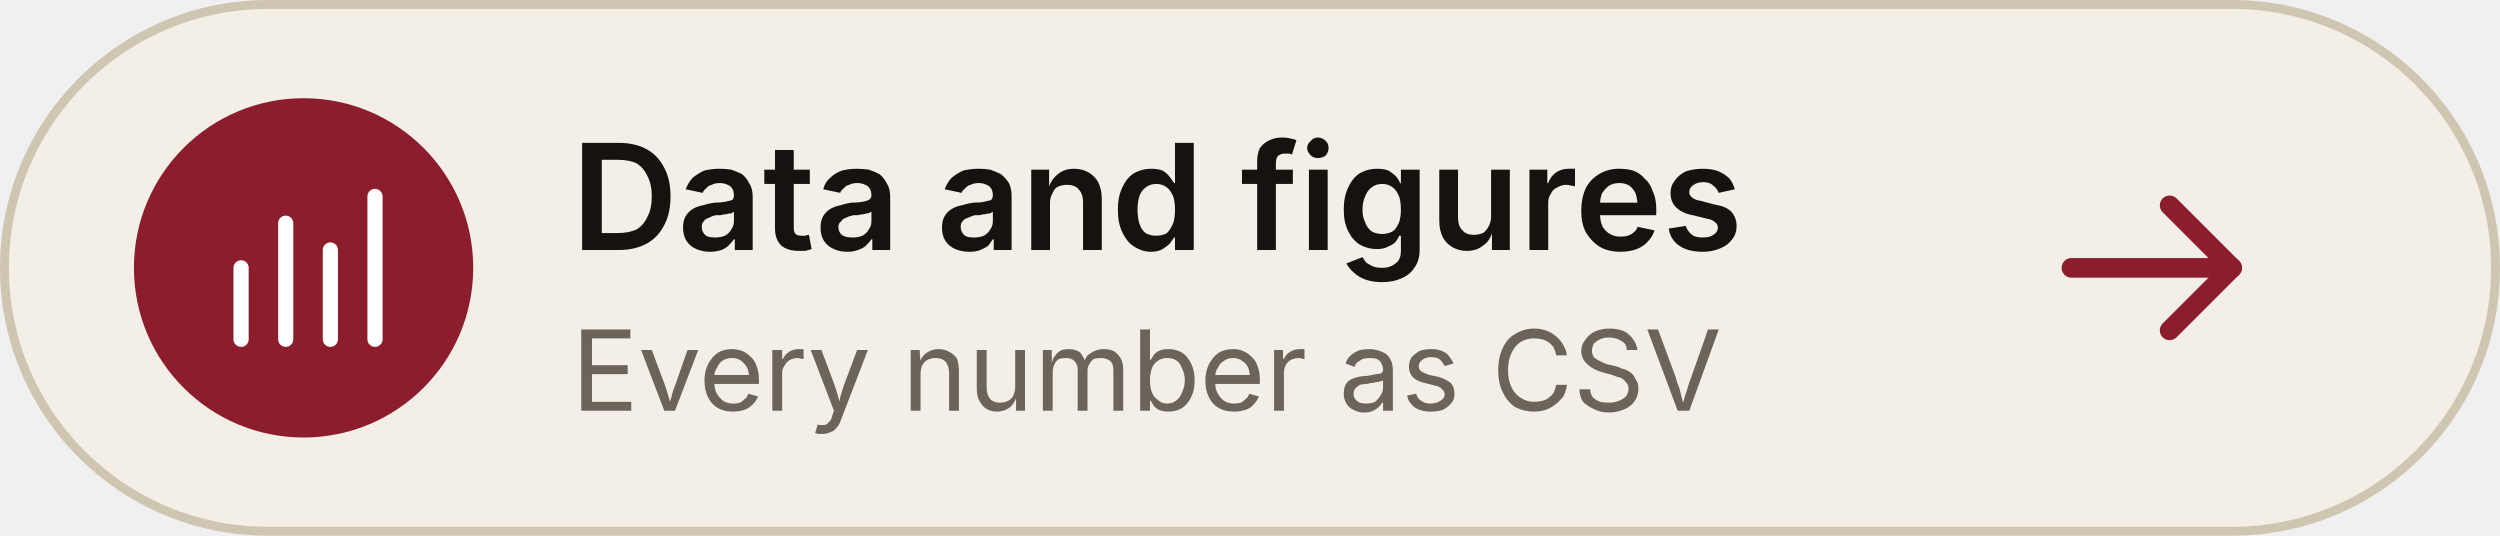
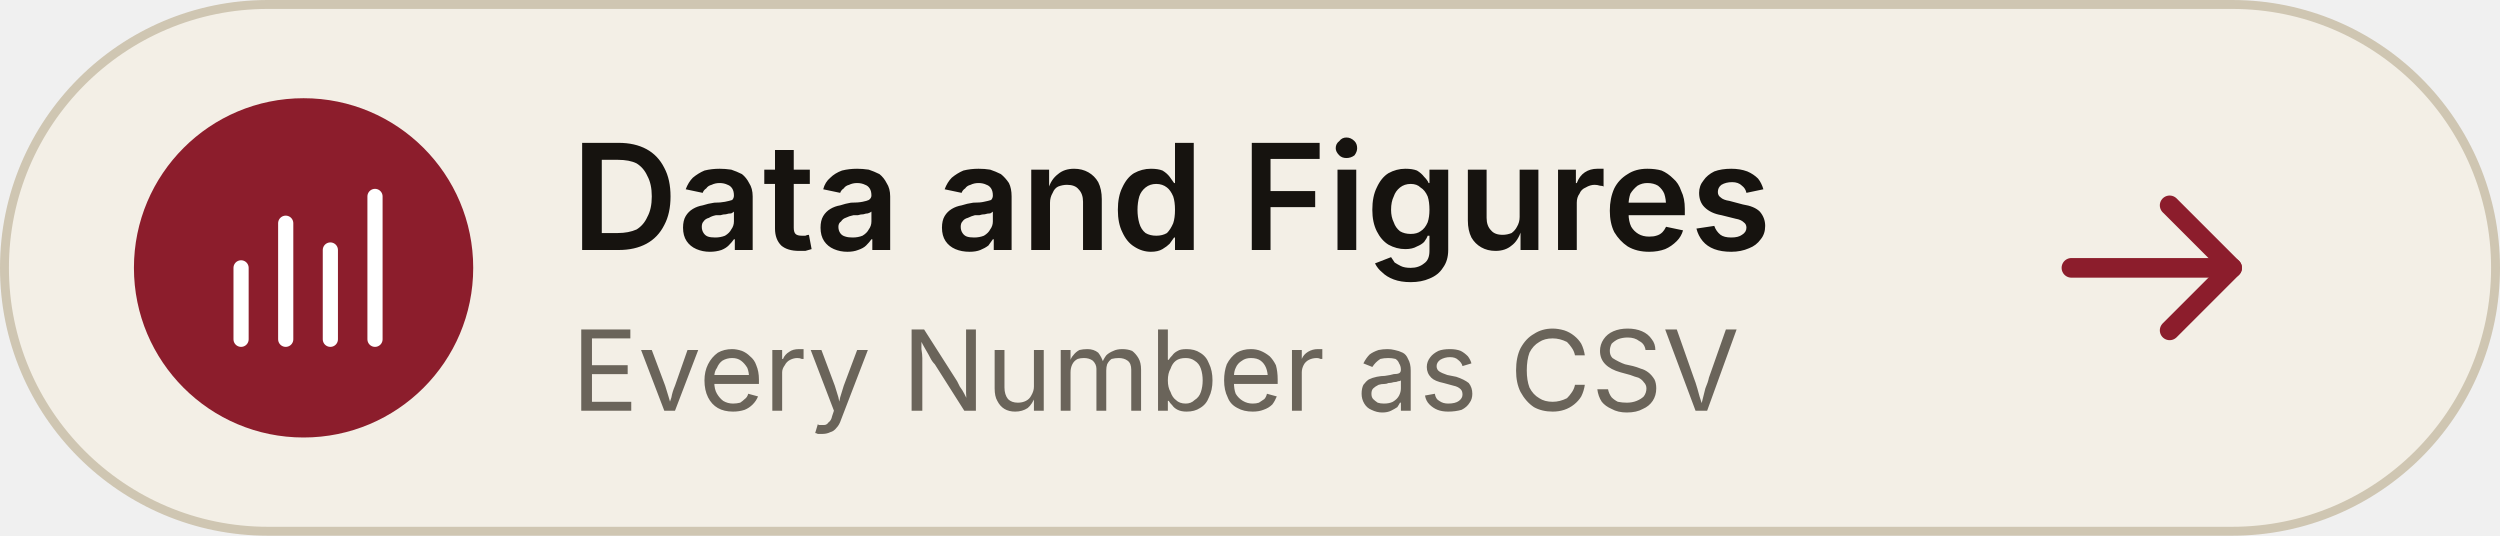
- <svg xmlns="http://www.w3.org/2000/svg" width="280" height="60" viewBox="0 0 280 60" role="img" aria-label="Data and figures: Every number as CSV">
+ <svg xmlns="http://www.w3.org/2000/svg" width="280" height="60" viewBox="0 0 280 60" role="img" aria-label="Data and Figures: Every Number as CSV">
  <style>.nudge{animation:nudge 2.6s ease-in-out infinite}@keyframes nudge{0%,100%{transform:translateX(0)}50%{transform:translateX(4px)}}@media (prefers-reduced-motion:reduce){.nudge{animation:none}}</style>
  <rect x=".5" y=".5" width="279" height="59" rx="29.5" fill="#F3EFE6" stroke="#CFC6B2" />
  <circle cx="34" cy="30" r="19" fill="#8C1D2C" />
  <g transform="translate(22 18)" fill="none" stroke="#FFFFFF" stroke-width="1.7" stroke-linecap="round" stroke-linejoin="round">
    <path d="M5 20V12M10 20V7M15 20V10M20 20V4" />
  </g>
-   <path d="M69.3 28H66.2V26.1H69.2Q70.4 26.1 71.3 25.7Q72.1 25.2 72.5 24.3Q73 23.4 73 22Q73 20.6 72.5 19.7Q72.1 18.8 71.3 18.3Q70.5 17.9 69.2 17.9H66.2V16H69.3Q71.1 16 72.4 16.7Q73.7 17.4 74.4 18.8Q75.1 20.1 75.1 22Q75.1 23.9 74.4 25.2Q73.7 26.6 72.4 27.3Q71.1 28 69.3 28ZM67.4 16V28H65.2V16Z M79.5 28.2Q78.7 28.2 78 27.9Q77.3 27.6 76.9 27Q76.5 26.4 76.5 25.5Q76.5 24.7 76.8 24.2Q77.1 23.7 77.6 23.4Q78.1 23.1 78.7 23Q79.3 22.8 80 22.7Q80.7 22.7 81.2 22.6Q81.7 22.5 82 22.4Q82.2 22.2 82.2 21.9V21.9Q82.2 21.4 82 21.1Q81.8 20.8 81.5 20.7Q81.1 20.5 80.6 20.5Q80.1 20.5 79.7 20.7Q79.3 20.8 79.1 21.1Q78.8 21.3 78.7 21.6L76.8 21.2Q77.1 20.4 77.6 19.9Q78.2 19.4 78.9 19.1Q79.7 18.9 80.6 18.9Q81.2 18.9 81.9 19Q82.5 19.2 83.1 19.5Q83.6 19.9 83.9 20.5Q84.3 21.1 84.3 22V28H82.3V26.8H82.2Q82 27.1 81.6 27.5Q81.3 27.8 80.8 28Q80.2 28.2 79.5 28.2ZM80.1 26.6Q80.7 26.6 81.2 26.4Q81.7 26.1 81.9 25.7Q82.2 25.3 82.2 24.8V23.7Q82.1 23.8 81.9 23.9Q81.6 23.9 81.3 24Q81 24 80.7 24.1Q80.4 24.1 80.2 24.1Q79.7 24.2 79.4 24.4Q79 24.5 78.8 24.8Q78.6 25 78.6 25.4Q78.6 25.8 78.8 26.1Q79 26.4 79.3 26.5Q79.6 26.6 80.1 26.6Z M90.7 19V20.6H85.6V19ZM86.8 16.8H88.9V25.5Q88.9 26 89.1 26.2Q89.3 26.4 89.8 26.4Q90 26.4 90.2 26.4Q90.4 26.3 90.6 26.3L90.9 27.9Q90.6 28 90.2 28.1Q89.8 28.1 89.5 28.1Q88.2 28.1 87.5 27.5Q86.8 26.8 86.8 25.6Z M94.9 28.2Q94.1 28.2 93.4 27.9Q92.7 27.6 92.3 27Q91.9 26.4 91.9 25.5Q91.9 24.7 92.2 24.2Q92.5 23.7 93 23.4Q93.5 23.1 94.1 23Q94.7 22.8 95.3 22.7Q96.1 22.7 96.6 22.6Q97.1 22.5 97.3 22.4Q97.6 22.2 97.6 21.9V21.9Q97.6 21.4 97.4 21.1Q97.2 20.8 96.9 20.7Q96.5 20.5 96 20.5Q95.5 20.5 95.1 20.7Q94.7 20.8 94.5 21.1Q94.2 21.3 94.1 21.6L92.2 21.2Q92.4 20.4 93 19.9Q93.5 19.4 94.3 19.1Q95.1 18.9 96 18.9Q96.6 18.9 97.3 19Q97.9 19.2 98.5 19.5Q99 19.9 99.3 20.5Q99.7 21.1 99.7 22V28H97.7V26.8H97.6Q97.4 27.1 97 27.5Q96.7 27.8 96.1 28Q95.6 28.2 94.9 28.2ZM95.5 26.6Q96.1 26.6 96.6 26.4Q97.1 26.1 97.3 25.7Q97.6 25.3 97.6 24.8V23.7Q97.5 23.8 97.2 23.9Q97 23.9 96.7 24Q96.4 24 96.1 24.1Q95.8 24.1 95.6 24.1Q95.1 24.2 94.7 24.4Q94.4 24.5 94.2 24.8Q93.9 25 93.9 25.4Q93.9 25.8 94.1 26.1Q94.3 26.4 94.7 26.5Q95 26.6 95.5 26.6Z M108.6 28.2Q107.7 28.2 107 27.9Q106.3 27.6 105.9 27Q105.5 26.4 105.5 25.5Q105.5 24.7 105.8 24.2Q106.1 23.7 106.6 23.4Q107.1 23.1 107.7 23Q108.3 22.8 109 22.7Q109.8 22.7 110.2 22.6Q110.7 22.5 111 22.4Q111.2 22.2 111.2 21.9V21.9Q111.2 21.4 111 21.1Q110.8 20.8 110.5 20.7Q110.1 20.5 109.6 20.5Q109.1 20.5 108.7 20.7Q108.3 20.8 108.1 21.1Q107.8 21.3 107.7 21.6L105.8 21.2Q106.1 20.4 106.6 19.9Q107.2 19.4 107.9 19.1Q108.7 18.9 109.6 18.9Q110.3 18.9 110.9 19Q111.5 19.2 112.1 19.5Q112.6 19.9 113 20.5Q113.3 21.1 113.3 22V28H111.3V26.8H111.2Q111 27.1 110.7 27.5Q110.3 27.8 109.8 28Q109.3 28.2 108.6 28.2ZM109.1 26.6Q109.7 26.6 110.2 26.4Q110.7 26.1 110.9 25.7Q111.2 25.3 111.2 24.8V23.7Q111.1 23.8 110.9 23.9Q110.6 23.9 110.3 24Q110 24 109.7 24.1Q109.4 24.1 109.2 24.1Q108.8 24.2 108.4 24.4Q108 24.5 107.8 24.8Q107.6 25 107.6 25.4Q107.6 25.8 107.8 26.1Q108 26.4 108.3 26.5Q108.6 26.6 109.1 26.6Z M117.6 22.7V28H115.5V19H117.5L117.5 21.2H117.4Q117.7 20.1 118.5 19.5Q119.2 18.9 120.3 18.9Q121.2 18.9 121.9 19.3Q122.6 19.7 123 20.4Q123.4 21.2 123.4 22.3V28H121.3V22.6Q121.3 21.7 120.8 21.2Q120.4 20.7 119.5 20.7Q119 20.7 118.5 20.9Q118.1 21.1 117.9 21.6Q117.6 22.1 117.6 22.7Z M128.9 28.2Q127.9 28.2 127 27.6Q126.2 27.1 125.7 26Q125.2 25 125.2 23.5Q125.2 22 125.7 21Q126.2 19.9 127 19.4Q127.9 18.9 128.9 18.9Q129.7 18.9 130.2 19.1Q130.7 19.4 131 19.8Q131.3 20.2 131.5 20.5H131.6V16H133.7V28H131.6V26.6H131.5Q131.3 26.9 131 27.3Q130.7 27.6 130.2 27.9Q129.7 28.2 128.9 28.2ZM129.5 26.4Q130.2 26.4 130.7 26.1Q131.1 25.7 131.4 25Q131.6 24.4 131.6 23.5Q131.6 22.6 131.4 22Q131.1 21.3 130.7 21Q130.2 20.6 129.5 20.6Q128.8 20.6 128.3 21Q127.8 21.4 127.6 22Q127.4 22.7 127.4 23.5Q127.4 24.3 127.6 25Q127.8 25.7 128.3 26.1Q128.8 26.4 129.5 26.4Z M144.8 19V20.6H139.1V19ZM140.8 28V18.1Q140.8 17.2 141.1 16.6Q141.5 16 142.2 15.7Q142.8 15.4 143.6 15.4Q144.1 15.4 144.5 15.5Q145 15.6 145.2 15.7L144.7 17.3Q144.6 17.3 144.4 17.2Q144.2 17.2 143.9 17.2Q143.4 17.2 143.1 17.5Q142.9 17.8 142.9 18.3V28Z M146.6 28V19H148.7V28ZM147.6 17.7Q147.1 17.7 146.8 17.4Q146.4 17 146.4 16.6Q146.4 16.1 146.8 15.8Q147.1 15.4 147.6 15.4Q148.1 15.4 148.5 15.8Q148.8 16.1 148.8 16.6Q148.8 17 148.5 17.4Q148.1 17.7 147.6 17.7Z M154.8 31.6Q153.7 31.6 152.9 31.3Q152.1 31 151.6 30.5Q151.1 30.1 150.8 29.5L152.6 28.8Q152.8 29.1 153 29.4Q153.3 29.6 153.7 29.8Q154.1 30 154.8 30Q155.7 30 156.3 29.5Q156.9 29.1 156.9 28.1V26.4H156.7Q156.6 26.7 156.3 27.1Q156 27.4 155.5 27.6Q155 27.9 154.2 27.9Q153.2 27.9 152.3 27.4Q151.5 26.9 151 25.9Q150.5 24.9 150.5 23.5Q150.5 22 151 21Q151.5 19.9 152.3 19.4Q153.2 18.9 154.2 18.9Q155 18.9 155.5 19.1Q156 19.4 156.4 19.8Q156.7 20.2 156.8 20.5H156.9V19H159V28Q159 29.2 158.4 30Q157.9 30.8 156.9 31.2Q156 31.6 154.8 31.6ZM154.8 26.2Q155.5 26.2 156 25.9Q156.4 25.6 156.7 24.9Q156.9 24.3 156.9 23.5Q156.9 22.6 156.7 22Q156.4 21.3 156 21Q155.5 20.6 154.8 20.6Q154.1 20.6 153.6 21Q153.1 21.4 152.9 22Q152.6 22.6 152.6 23.5Q152.6 24.3 152.9 24.9Q153.1 25.5 153.6 25.9Q154.1 26.2 154.8 26.2Z M164.3 28.1Q163.4 28.1 162.7 27.7Q162 27.3 161.6 26.6Q161.2 25.8 161.2 24.7V19H163.3V24.4Q163.3 25.3 163.8 25.8Q164.2 26.3 165.1 26.3Q165.6 26.3 166.1 26.1Q166.5 25.8 166.7 25.4Q167 24.9 167 24.3V19H169.1V28H167.1L167.1 25.8H167.2Q166.9 27 166.1 27.5Q165.4 28.1 164.3 28.1Z M171.3 28V19H173.3V20.5H173.4Q173.7 19.7 174.3 19.3Q174.9 18.9 175.7 18.9Q175.8 18.9 176.1 18.9Q176.3 18.9 176.4 18.9V20.9Q176.3 20.8 176 20.8Q175.7 20.7 175.4 20.7Q174.9 20.7 174.4 21Q173.9 21.2 173.7 21.7Q173.4 22.1 173.4 22.7V28Z M181.5 28.2Q180.1 28.2 179.1 27.6Q178.2 27 177.6 26Q177.1 25 177.1 23.6Q177.1 22.2 177.6 21.1Q178.1 20.1 179.1 19.5Q180.1 18.9 181.3 18.9Q182.2 18.9 182.9 19.1Q183.7 19.4 184.2 20Q184.8 20.5 185.1 21.4Q185.5 22.2 185.5 23.4V24.1H178.1V22.7H184.4L183.4 23.1Q183.4 22.3 183.2 21.7Q183 21.2 182.5 20.8Q182 20.5 181.4 20.5Q180.7 20.5 180.2 20.8Q179.7 21.2 179.4 21.7Q179.2 22.3 179.2 22.9V23.9Q179.2 24.8 179.5 25.4Q179.8 25.9 180.3 26.2Q180.8 26.5 181.5 26.5Q182 26.5 182.3 26.4Q182.7 26.3 183 26Q183.3 25.8 183.4 25.4L185.3 25.8Q185.1 26.5 184.6 27Q184.1 27.6 183.3 27.9Q182.5 28.2 181.5 28.2Z M190.7 28.2Q189.6 28.2 188.8 27.9Q188 27.6 187.5 27Q187 26.4 186.9 25.6L188.8 25.3Q189 25.9 189.5 26.3Q189.9 26.6 190.7 26.6Q191.5 26.6 191.9 26.3Q192.4 26 192.4 25.5Q192.4 25.1 192.1 24.9Q191.8 24.6 191.2 24.5L189.6 24.1Q188.4 23.9 187.7 23.2Q187.1 22.6 187.1 21.6Q187.1 20.8 187.6 20.2Q188 19.6 188.8 19.2Q189.7 18.9 190.7 18.9Q191.8 18.9 192.5 19.2Q193.2 19.5 193.7 20Q194.1 20.5 194.3 21.2L192.5 21.6Q192.3 21.1 191.9 20.8Q191.5 20.4 190.8 20.4Q190.1 20.4 189.7 20.7Q189.2 21 189.2 21.5Q189.2 21.9 189.5 22.1Q189.8 22.4 190.5 22.5L192 22.9Q193.3 23.1 193.9 23.7Q194.5 24.4 194.5 25.3Q194.5 26.2 194 26.8Q193.5 27.5 192.7 27.8Q191.8 28.2 190.7 28.2Z" fill="#16130F" />
-   <path d="M65.1 46V36.9H70.6V37.9H66.3V40.9H70.3V41.9H66.3V45H70.7V46Z M74.4 46 71.8 39.2H73L74.5 43.2Q74.7 43.9 74.9 44.5Q75.1 45.1 75.2 45.7H74.8Q75 45.1 75.2 44.5Q75.3 43.9 75.6 43.2L77 39.2H78.2L75.6 46Z M82.1 46.1Q81.1 46.1 80.4 45.7Q79.7 45.3 79.3 44.5Q78.9 43.7 78.9 42.6Q78.9 41.6 79.3 40.8Q79.7 40 80.4 39.5Q81.1 39.1 82 39.1Q82.5 39.1 83.1 39.3Q83.6 39.5 84 39.9Q84.5 40.3 84.7 40.9Q85 41.6 85 42.5V43H79.7V42H84.4L83.9 42.4Q83.9 41.7 83.7 41.2Q83.4 40.7 83 40.4Q82.6 40.1 82 40.1Q81.4 40.1 80.9 40.4Q80.5 40.7 80.3 41.2Q80 41.6 80 42.2V42.8Q80 43.6 80.3 44.1Q80.6 44.6 81 44.9Q81.5 45.2 82.1 45.2Q82.5 45.2 82.9 45.1Q83.2 44.9 83.4 44.7Q83.7 44.5 83.8 44.1L84.9 44.4Q84.7 44.9 84.3 45.3Q83.9 45.7 83.4 45.9Q82.8 46.1 82.1 46.1Z M86.5 46V39.2H87.6V40.2H87.7Q87.9 39.7 88.4 39.4Q88.8 39.1 89.5 39.1Q89.6 39.1 89.7 39.1Q89.9 39.1 90 39.1V40.2Q90 40.2 89.8 40.2Q89.6 40.1 89.3 40.1Q88.9 40.1 88.5 40.3Q88.1 40.5 87.9 40.9Q87.6 41.3 87.6 41.7V46Z M91.3 48.5 91.6 47.5 91.7 47.6Q92.1 47.6 92.3 47.6Q92.6 47.6 92.8 47.3Q93.1 47.1 93.2 46.6L93.4 46L90.8 39.2H92L93.5 43.2Q93.7 43.9 93.9 44.5Q94 45.1 94.2 45.7H93.8Q94 45.1 94.1 44.5Q94.3 43.9 94.5 43.2L96 39.2H97.2L94.2 47Q94 47.6 93.7 47.9Q93.4 48.3 93 48.4Q92.6 48.6 92.1 48.6Q91.9 48.6 91.6 48.6Q91.4 48.5 91.3 48.5Z M103.1 41.9V46H102V39.2H103L103.1 40.8H102.9Q103.2 39.9 103.8 39.5Q104.4 39.1 105.1 39.1Q105.8 39.1 106.3 39.4Q106.9 39.7 107.2 40.2Q107.4 40.8 107.4 41.7V46H106.3V41.8Q106.3 41 105.9 40.5Q105.5 40.1 104.8 40.1Q104.3 40.1 103.9 40.3Q103.5 40.5 103.3 40.9Q103.1 41.3 103.1 41.9Z M111.7 46.1Q111 46.1 110.5 45.8Q110 45.5 109.7 44.9Q109.4 44.4 109.4 43.5V39.2H110.5V43.4Q110.5 44.2 110.9 44.7Q111.3 45.1 112 45.1Q112.5 45.1 112.9 44.9Q113.3 44.7 113.5 44.3Q113.7 43.8 113.7 43.3V39.2H114.8V46H113.8V44.3H113.9Q113.6 45.3 113 45.7Q112.4 46.1 111.7 46.1Z M116.8 46V39.2H117.8L117.8 40.7H117.8Q117.9 40.1 118.2 39.8Q118.5 39.4 118.9 39.2Q119.3 39.1 119.7 39.1Q120.5 39.1 121 39.5Q121.4 40 121.6 40.7H121.4Q121.5 40.2 121.8 39.8Q122.2 39.5 122.6 39.3Q123.1 39.1 123.6 39.1Q124.2 39.1 124.7 39.3Q125.2 39.6 125.5 40.1Q125.8 40.6 125.8 41.4V46H124.7V41.4Q124.7 40.7 124.3 40.4Q123.9 40.1 123.3 40.1Q122.9 40.1 122.5 40.2Q122.2 40.4 122 40.8Q121.8 41.1 121.8 41.5V46H120.7V41.3Q120.7 40.8 120.3 40.4Q120 40.1 119.4 40.1Q119 40.1 118.6 40.2Q118.3 40.4 118.1 40.8Q117.9 41.2 117.9 41.7V46Z M130.9 46.1Q130.2 46.1 129.8 45.9Q129.4 45.7 129.2 45.4Q129 45.1 128.9 44.9H128.8V46H127.7V36.9H128.8V40.3H128.9Q129 40.1 129.2 39.8Q129.4 39.5 129.8 39.3Q130.2 39.1 130.9 39.1Q131.7 39.1 132.4 39.5Q133 39.9 133.4 40.7Q133.8 41.5 133.8 42.6Q133.8 43.7 133.4 44.5Q133 45.3 132.4 45.7Q131.7 46.1 130.9 46.1ZM130.7 45.2Q131.4 45.2 131.8 44.8Q132.2 44.5 132.4 43.9Q132.7 43.3 132.7 42.6Q132.7 41.9 132.4 41.3Q132.2 40.7 131.8 40.4Q131.4 40.1 130.7 40.1Q130.1 40.1 129.7 40.4Q129.2 40.7 129 41.3Q128.8 41.8 128.8 42.6Q128.8 43.4 129 43.9Q129.2 44.5 129.7 44.8Q130.1 45.2 130.7 45.2Z M138.2 46.1Q137.2 46.1 136.5 45.7Q135.8 45.3 135.4 44.5Q135 43.7 135 42.6Q135 41.6 135.4 40.8Q135.8 40 136.5 39.5Q137.2 39.1 138.1 39.1Q138.7 39.1 139.2 39.3Q139.7 39.5 140.1 39.9Q140.6 40.3 140.8 40.9Q141.1 41.6 141.1 42.5V43H135.8V42H140.5L140 42.4Q140 41.7 139.8 41.2Q139.6 40.7 139.1 40.4Q138.7 40.1 138.1 40.1Q137.5 40.1 137.1 40.4Q136.6 40.7 136.4 41.2Q136.1 41.6 136.1 42.2V42.8Q136.1 43.6 136.4 44.1Q136.7 44.6 137.1 44.9Q137.6 45.2 138.2 45.2Q138.6 45.2 139 45.1Q139.3 44.9 139.5 44.7Q139.8 44.5 139.9 44.1L141 44.4Q140.8 44.9 140.4 45.3Q140.1 45.7 139.5 45.9Q138.9 46.1 138.2 46.1Z M142.7 46V39.2H143.7V40.2H143.8Q144 39.7 144.5 39.4Q145 39.1 145.6 39.1Q145.7 39.1 145.9 39.1Q146 39.1 146.1 39.1V40.2Q146.1 40.2 145.9 40.2Q145.7 40.1 145.5 40.1Q145 40.1 144.6 40.3Q144.2 40.5 144 40.9Q143.8 41.3 143.8 41.7V46Z M152.8 46.2Q152.1 46.2 151.6 45.9Q151.1 45.7 150.8 45.2Q150.5 44.7 150.5 44.1Q150.5 43.5 150.7 43.1Q150.9 42.7 151.3 42.5Q151.7 42.3 152.2 42.2Q152.6 42.1 153.1 42.1Q153.7 42 154.1 41.9Q154.5 41.9 154.7 41.8Q154.9 41.7 154.9 41.4V41.4Q154.9 41 154.7 40.7Q154.6 40.4 154.2 40.2Q153.9 40.1 153.4 40.1Q153 40.1 152.6 40.2Q152.3 40.4 152 40.6Q151.8 40.8 151.7 41.1L150.7 40.7Q150.9 40.1 151.4 39.7Q151.8 39.4 152.3 39.2Q152.9 39.1 153.4 39.1Q153.8 39.1 154.2 39.2Q154.6 39.3 155 39.5Q155.4 39.7 155.7 40.2Q156 40.7 156 41.5V46H154.9V45.1H154.8Q154.7 45.3 154.4 45.6Q154.2 45.8 153.8 46Q153.4 46.2 152.8 46.2ZM153 45.2Q153.6 45.2 154 45Q154.4 44.7 154.6 44.3Q154.9 43.9 154.9 43.5V42.6Q154.8 42.7 154.6 42.7Q154.4 42.8 154.1 42.8Q153.8 42.9 153.5 42.9Q153.2 43 153.1 43Q152.7 43 152.3 43.1Q152 43.3 151.8 43.5Q151.6 43.7 151.6 44.1Q151.6 44.5 151.8 44.7Q151.9 44.9 152.3 45.1Q152.6 45.2 153 45.2Z M160.2 46.1Q159.5 46.1 159 45.9Q158.4 45.7 158.1 45.3Q157.7 44.9 157.6 44.3L158.6 44.1Q158.8 44.7 159.2 44.9Q159.6 45.2 160.2 45.2Q160.9 45.2 161.3 44.9Q161.8 44.6 161.8 44.2Q161.8 43.8 161.5 43.6Q161.3 43.3 160.8 43.2L159.6 42.9Q158.7 42.7 158.3 42.3Q157.8 41.8 157.8 41.1Q157.8 40.5 158.1 40Q158.5 39.6 159 39.3Q159.6 39.1 160.3 39.1Q161 39.1 161.5 39.3Q162 39.5 162.3 39.9Q162.6 40.3 162.8 40.7L161.8 41Q161.6 40.6 161.3 40.3Q161 40 160.3 40Q159.7 40 159.3 40.3Q158.9 40.6 158.9 41Q158.9 41.4 159.2 41.6Q159.5 41.8 160.1 42L161.1 42.2Q162 42.5 162.5 42.9Q162.9 43.4 162.9 44.1Q162.9 44.7 162.6 45.1Q162.2 45.6 161.6 45.9Q161 46.1 160.2 46.1Z M171.8 46.1Q170.7 46.1 169.7 45.6Q168.8 45 168.3 43.9Q167.8 42.9 167.8 41.5Q167.8 40 168.3 39Q168.8 37.9 169.7 37.4Q170.7 36.8 171.8 36.8Q172.5 36.8 173.1 37Q173.7 37.2 174.2 37.6Q174.7 38 175 38.5Q175.4 39.1 175.5 39.8H174.3Q174.2 39.3 174 38.9Q173.8 38.6 173.4 38.3Q173.1 38.1 172.7 38Q172.3 37.9 171.8 37.9Q171 37.9 170.3 38.3Q169.7 38.7 169.3 39.5Q168.9 40.3 168.9 41.5Q168.9 42.6 169.3 43.4Q169.7 44.2 170.4 44.6Q171 45 171.8 45Q172.3 45 172.7 44.9Q173.1 44.8 173.4 44.6Q173.8 44.3 174 44Q174.2 43.6 174.3 43.1H175.5Q175.4 43.8 175.1 44.4Q174.7 44.9 174.2 45.3Q173.7 45.7 173.1 45.9Q172.5 46.1 171.8 46.1Z M180.2 46.2Q179.2 46.2 178.5 45.8Q177.8 45.5 177.3 45Q176.9 44.4 176.9 43.6H178.1Q178.1 44.1 178.4 44.5Q178.7 44.8 179.2 45Q179.7 45.1 180.2 45.1Q180.8 45.1 181.3 44.9Q181.8 44.7 182.1 44.4Q182.4 44 182.4 43.5Q182.4 43.1 182.1 42.8Q181.9 42.5 181.5 42.3Q181 42.2 180.6 42L179.5 41.7Q178.4 41.4 177.8 40.8Q177.1 40.2 177.1 39.3Q177.1 38.6 177.6 38Q178 37.4 178.7 37.1Q179.4 36.8 180.3 36.8Q181.2 36.8 181.9 37.1Q182.5 37.4 182.9 38Q183.3 38.5 183.4 39.2H182.2Q182.2 38.5 181.6 38.2Q181 37.8 180.2 37.8Q179.6 37.8 179.2 38Q178.8 38.2 178.5 38.5Q178.3 38.9 178.3 39.3Q178.3 39.8 178.6 40.1Q178.9 40.3 179.3 40.5Q179.7 40.7 180 40.8L180.9 41Q181.3 41.1 181.7 41.3Q182.2 41.4 182.6 41.7Q183 42 183.2 42.5Q183.5 42.9 183.5 43.5Q183.5 44.3 183.1 44.9Q182.7 45.5 182 45.8Q181.2 46.2 180.2 46.2Z M187.9 46 184.5 36.9H185.7L187.7 42.3Q187.8 42.8 188.1 43.5Q188.3 44.3 188.6 45.5H188.4Q188.7 44.3 189 43.5Q189.2 42.8 189.4 42.3L191.3 36.9H192.5L189.2 46Z" fill="#6A645A" />
+   <path d="M69.3 28H66.2V26.1H69.2Q70.4 26.1 71.3 25.7Q72.1 25.2 72.5 24.3Q73 23.4 73 22Q73 20.6 72.5 19.7Q72.1 18.8 71.3 18.3Q70.5 17.9 69.2 17.9H66.2V16H69.3Q71.1 16 72.4 16.7Q73.7 17.4 74.4 18.8Q75.1 20.1 75.1 22Q75.1 23.9 74.4 25.2Q73.7 26.6 72.4 27.3Q71.1 28 69.3 28ZM67.4 16V28H65.2V16Z M79.5 28.2Q78.7 28.2 78 27.9Q77.3 27.6 76.9 27Q76.5 26.4 76.5 25.5Q76.5 24.7 76.8 24.2Q77.1 23.7 77.6 23.4Q78.1 23.1 78.7 23Q79.3 22.8 80 22.7Q80.7 22.7 81.2 22.6Q81.7 22.5 82 22.4Q82.2 22.2 82.2 21.9V21.9Q82.2 21.4 82 21.1Q81.8 20.8 81.5 20.7Q81.1 20.5 80.6 20.5Q80.1 20.5 79.7 20.7Q79.3 20.8 79.1 21.1Q78.8 21.3 78.7 21.6L76.8 21.2Q77.1 20.4 77.6 19.9Q78.2 19.4 78.9 19.1Q79.7 18.9 80.6 18.9Q81.2 18.9 81.9 19Q82.5 19.2 83.1 19.5Q83.6 19.9 83.9 20.5Q84.3 21.1 84.3 22V28H82.3V26.8H82.2Q82 27.1 81.6 27.5Q81.3 27.8 80.8 28Q80.2 28.2 79.5 28.2ZM80.1 26.6Q80.7 26.6 81.2 26.4Q81.7 26.1 81.9 25.7Q82.2 25.3 82.2 24.8V23.7Q82.1 23.8 81.9 23.9Q81.6 23.9 81.3 24Q81 24 80.7 24.1Q80.4 24.1 80.2 24.1Q79.7 24.2 79.4 24.4Q79 24.5 78.8 24.8Q78.6 25 78.6 25.4Q78.6 25.8 78.8 26.1Q79 26.4 79.3 26.5Q79.6 26.6 80.1 26.6Z M90.7 19V20.6H85.6V19ZM86.8 16.8H88.9V25.5Q88.9 26 89.1 26.2Q89.3 26.4 89.8 26.4Q90 26.4 90.2 26.4Q90.4 26.3 90.6 26.3L90.9 27.9Q90.6 28 90.2 28.1Q89.8 28.1 89.5 28.1Q88.2 28.1 87.5 27.5Q86.8 26.8 86.8 25.6Z M94.9 28.2Q94.1 28.2 93.4 27.9Q92.7 27.6 92.3 27Q91.9 26.4 91.9 25.5Q91.9 24.7 92.2 24.2Q92.5 23.7 93 23.4Q93.5 23.1 94.1 23Q94.7 22.8 95.3 22.7Q96.1 22.7 96.6 22.6Q97.1 22.5 97.3 22.4Q97.6 22.2 97.6 21.9V21.9Q97.6 21.4 97.4 21.1Q97.2 20.8 96.9 20.7Q96.5 20.5 96 20.5Q95.5 20.5 95.1 20.7Q94.7 20.8 94.5 21.1Q94.2 21.3 94.1 21.6L92.2 21.2Q92.4 20.4 93 19.9Q93.5 19.4 94.3 19.1Q95.1 18.9 96 18.9Q96.6 18.9 97.3 19Q97.9 19.2 98.5 19.5Q99 19.9 99.3 20.5Q99.7 21.1 99.7 22V28H97.7V26.8H97.6Q97.4 27.1 97 27.5Q96.7 27.8 96.1 28Q95.6 28.2 94.9 28.2ZM95.5 26.6Q96.1 26.6 96.6 26.4Q97.1 26.1 97.3 25.7Q97.6 25.3 97.6 24.8V23.7Q97.5 23.8 97.2 23.9Q97 23.9 96.7 24Q96.4 24 96.1 24.1Q95.8 24.1 95.6 24.1Q95.1 24.2 94.7 24.4Q94.4 24.5 94.2 24.8Q93.9 25 93.9 25.4Q93.9 25.8 94.1 26.1Q94.3 26.4 94.7 26.5Q95 26.6 95.5 26.6Z M108.6 28.2Q107.7 28.2 107 27.9Q106.3 27.6 105.9 27Q105.5 26.4 105.5 25.5Q105.5 24.7 105.8 24.2Q106.1 23.7 106.6 23.4Q107.1 23.1 107.7 23Q108.3 22.8 109 22.7Q109.8 22.7 110.2 22.6Q110.7 22.5 111 22.4Q111.2 22.2 111.2 21.9V21.9Q111.2 21.4 111 21.1Q110.8 20.8 110.5 20.7Q110.1 20.5 109.6 20.5Q109.1 20.5 108.7 20.7Q108.3 20.8 108.1 21.1Q107.8 21.3 107.7 21.6L105.8 21.2Q106.1 20.4 106.6 19.9Q107.2 19.4 107.9 19.1Q108.7 18.9 109.6 18.9Q110.3 18.9 110.9 19Q111.5 19.2 112.1 19.5Q112.6 19.9 113 20.5Q113.3 21.1 113.3 22V28H111.3V26.8H111.2Q111 27.1 110.7 27.5Q110.3 27.8 109.8 28Q109.3 28.2 108.6 28.2ZM109.1 26.6Q109.7 26.6 110.2 26.4Q110.7 26.1 110.9 25.7Q111.2 25.3 111.2 24.8V23.7Q111.1 23.8 110.9 23.9Q110.6 23.9 110.3 24Q110 24 109.7 24.1Q109.4 24.1 109.2 24.1Q108.8 24.2 108.4 24.4Q108 24.5 107.8 24.8Q107.6 25 107.6 25.4Q107.6 25.8 107.8 26.1Q108 26.4 108.3 26.5Q108.6 26.6 109.1 26.6Z M117.6 22.7V28H115.5V19H117.5L117.5 21.2H117.4Q117.7 20.1 118.5 19.5Q119.2 18.9 120.3 18.9Q121.2 18.9 121.9 19.3Q122.6 19.7 123 20.4Q123.4 21.2 123.4 22.3V28H121.3V22.6Q121.3 21.7 120.8 21.2Q120.4 20.7 119.5 20.7Q119 20.7 118.5 20.9Q118.1 21.1 117.9 21.6Q117.6 22.1 117.6 22.7Z M128.9 28.2Q127.9 28.2 127 27.6Q126.2 27.1 125.7 26Q125.2 25 125.2 23.5Q125.2 22 125.7 21Q126.2 19.9 127 19.4Q127.9 18.9 128.9 18.9Q129.7 18.9 130.2 19.1Q130.7 19.4 131 19.8Q131.3 20.2 131.5 20.5H131.6V16H133.7V28H131.6V26.6H131.5Q131.3 26.9 131 27.3Q130.7 27.6 130.2 27.9Q129.7 28.2 128.9 28.2ZM129.5 26.4Q130.2 26.4 130.7 26.1Q131.1 25.7 131.4 25Q131.6 24.4 131.6 23.5Q131.6 22.6 131.4 22Q131.1 21.3 130.7 21Q130.2 20.6 129.5 20.6Q128.8 20.6 128.3 21Q127.8 21.4 127.6 22Q127.4 22.7 127.4 23.5Q127.4 24.3 127.6 25Q127.8 25.7 128.3 26.1Q128.8 26.4 129.5 26.4Z M140.2 28V16H147.8V17.8H142.3V21.4H147.3V23.2H142.3V28Z M149.8 28V19H151.9V28ZM150.8 17.7Q150.3 17.7 150 17.4Q149.6 17 149.6 16.6Q149.6 16.1 150 15.8Q150.3 15.4 150.8 15.4Q151.3 15.4 151.7 15.8Q152 16.1 152 16.6Q152 17 151.7 17.4Q151.3 17.7 150.8 17.7Z M158 31.6Q156.9 31.6 156.1 31.3Q155.3 31 154.8 30.5Q154.3 30.1 154 29.5L155.8 28.8Q156 29.1 156.2 29.4Q156.5 29.6 156.9 29.8Q157.3 30 158 30Q158.9 30 159.5 29.5Q160.1 29.1 160.1 28.1V26.4H159.9Q159.8 26.7 159.5 27.1Q159.2 27.4 158.7 27.6Q158.2 27.9 157.4 27.9Q156.4 27.9 155.5 27.4Q154.7 26.9 154.2 25.9Q153.7 24.9 153.7 23.5Q153.7 22 154.2 21Q154.7 19.9 155.5 19.4Q156.4 18.9 157.4 18.9Q158.2 18.9 158.7 19.1Q159.2 19.4 159.5 19.8Q159.9 20.2 160 20.5H160.1V19H162.2V28Q162.2 29.2 161.6 30Q161.1 30.8 160.1 31.2Q159.2 31.6 158 31.6ZM158 26.2Q158.7 26.2 159.1 25.9Q159.6 25.6 159.9 24.9Q160.1 24.3 160.1 23.5Q160.1 22.6 159.9 22Q159.6 21.3 159.1 21Q158.7 20.6 158 20.6Q157.3 20.6 156.8 21Q156.3 21.4 156.1 22Q155.8 22.6 155.8 23.5Q155.8 24.3 156.1 24.9Q156.3 25.5 156.8 25.9Q157.3 26.2 158 26.2Z M167.5 28.1Q166.6 28.1 165.9 27.7Q165.2 27.3 164.8 26.6Q164.4 25.8 164.4 24.7V19H166.5V24.4Q166.5 25.3 167 25.8Q167.4 26.3 168.3 26.3Q168.8 26.3 169.3 26.1Q169.7 25.8 169.9 25.4Q170.2 24.9 170.2 24.3V19H172.3V28H170.3L170.3 25.8H170.4Q170 27 169.3 27.5Q168.6 28.1 167.5 28.1Z M174.5 28V19H176.5V20.5H176.6Q176.9 19.7 177.5 19.3Q178.1 18.9 178.9 18.9Q179 18.9 179.3 18.9Q179.5 18.9 179.6 18.9V20.9Q179.5 20.8 179.2 20.8Q178.9 20.7 178.6 20.7Q178.1 20.7 177.6 21Q177.1 21.2 176.9 21.7Q176.6 22.1 176.6 22.7V28Z M184.7 28.2Q183.3 28.2 182.3 27.6Q181.4 27 180.8 26Q180.3 25 180.3 23.6Q180.3 22.2 180.8 21.1Q181.3 20.1 182.3 19.5Q183.2 18.9 184.5 18.9Q185.4 18.9 186.1 19.1Q186.8 19.4 187.4 20Q188 20.5 188.3 21.4Q188.7 22.2 188.7 23.4V24.1H181.3V22.7H187.6L186.6 23.1Q186.6 22.3 186.4 21.7Q186.2 21.2 185.7 20.8Q185.2 20.5 184.5 20.5Q183.9 20.5 183.4 20.8Q182.9 21.2 182.6 21.7Q182.4 22.3 182.4 22.9V23.9Q182.4 24.8 182.7 25.4Q183 25.9 183.5 26.2Q184 26.5 184.7 26.5Q185.2 26.5 185.5 26.4Q185.9 26.3 186.2 26Q186.4 25.8 186.6 25.4L188.5 25.8Q188.3 26.5 187.8 27Q187.2 27.6 186.5 27.9Q185.7 28.2 184.7 28.2Z M193.9 28.2Q192.8 28.2 192 27.9Q191.2 27.6 190.7 27Q190.2 26.4 190 25.6L192 25.3Q192.2 25.9 192.7 26.3Q193.1 26.6 193.9 26.6Q194.7 26.6 195.1 26.3Q195.6 26 195.6 25.5Q195.6 25.1 195.3 24.9Q195 24.6 194.4 24.5L192.8 24.1Q191.6 23.9 190.9 23.2Q190.3 22.6 190.3 21.6Q190.3 20.8 190.8 20.2Q191.2 19.6 192 19.2Q192.8 18.9 193.9 18.9Q194.9 18.9 195.7 19.2Q196.4 19.5 196.9 20Q197.3 20.5 197.5 21.2L195.6 21.6Q195.5 21.1 195.1 20.8Q194.7 20.4 194 20.4Q193.3 20.4 192.8 20.7Q192.4 21 192.4 21.5Q192.4 21.9 192.7 22.1Q193 22.4 193.7 22.5L195.2 22.9Q196.5 23.1 197.1 23.7Q197.7 24.4 197.7 25.3Q197.7 26.2 197.2 26.8Q196.7 27.5 195.9 27.8Q195 28.2 193.9 28.2Z" fill="#16130F" />
+   <path d="M65.1 46V36.9H70.6V37.9H66.3V40.9H70.3V41.9H66.3V45H70.7V46Z M74.4 46 71.8 39.2H73L74.5 43.2Q74.7 43.9 74.9 44.5Q75.1 45.1 75.2 45.7H74.8Q75 45.1 75.2 44.5Q75.3 43.9 75.6 43.2L77 39.2H78.2L75.6 46Z M82.1 46.1Q81.1 46.1 80.4 45.7Q79.7 45.3 79.3 44.5Q78.9 43.7 78.9 42.6Q78.9 41.6 79.3 40.8Q79.7 40 80.4 39.5Q81.1 39.1 82 39.1Q82.5 39.1 83.1 39.3Q83.6 39.5 84 39.9Q84.5 40.3 84.7 40.9Q85 41.6 85 42.5V43H79.7V42H84.4L83.9 42.4Q83.9 41.7 83.7 41.2Q83.4 40.7 83 40.4Q82.6 40.1 82 40.1Q81.4 40.1 80.9 40.4Q80.5 40.7 80.3 41.2Q80 41.6 80 42.2V42.8Q80 43.6 80.3 44.1Q80.6 44.6 81 44.9Q81.5 45.2 82.1 45.2Q82.5 45.2 82.9 45.1Q83.2 44.9 83.4 44.7Q83.7 44.5 83.8 44.1L84.9 44.4Q84.7 44.9 84.3 45.3Q83.9 45.7 83.4 45.9Q82.8 46.1 82.1 46.1Z M86.5 46V39.2H87.6V40.2H87.7Q87.9 39.7 88.4 39.4Q88.8 39.1 89.5 39.1Q89.6 39.1 89.7 39.1Q89.9 39.1 90 39.1V40.2Q90 40.2 89.8 40.2Q89.6 40.1 89.3 40.1Q88.9 40.1 88.5 40.3Q88.1 40.5 87.9 40.9Q87.6 41.3 87.6 41.7V46Z M91.3 48.5 91.6 47.5 91.7 47.6Q92.1 47.6 92.3 47.6Q92.6 47.6 92.8 47.3Q93.1 47.1 93.2 46.6L93.4 46L90.8 39.2H92L93.5 43.2Q93.7 43.9 93.9 44.5Q94 45.1 94.2 45.7H93.8Q94 45.1 94.1 44.5Q94.3 43.9 94.5 43.2L96 39.2H97.2L94.2 47Q94 47.6 93.7 47.9Q93.4 48.3 93 48.4Q92.6 48.6 92.1 48.6Q91.9 48.6 91.6 48.6Q91.4 48.5 91.3 48.5Z M102.1 46V36.9H103.5L107.2 42.7Q107.3 42.9 107.5 43.3Q107.8 43.7 108 44.1Q108.2 44.5 108.5 45.1H108.3Q108.2 44.5 108.2 44Q108.2 43.6 108.2 43.2Q108.2 42.8 108.2 42.5V36.9H109.3V46H108L104.7 40.8Q104.4 40.5 104.2 40.1Q104 39.7 103.7 39.2Q103.4 38.7 103 37.9H103.2Q103.2 38.6 103.2 39.1Q103.3 39.7 103.3 40.1Q103.3 40.6 103.3 40.8V46Z M113.7 46.1Q113 46.1 112.5 45.8Q112 45.5 111.7 44.9Q111.4 44.4 111.4 43.5V39.2H112.5V43.4Q112.5 44.2 112.9 44.7Q113.3 45.1 114 45.1Q114.5 45.1 114.9 44.9Q115.3 44.7 115.5 44.3Q115.8 43.8 115.8 43.3V39.2H116.9V46H115.8V44.3H116Q115.6 45.3 115.1 45.7Q114.5 46.1 113.7 46.1Z M118.8 46V39.2H119.9L119.9 40.7H119.8Q119.9 40.1 120.2 39.8Q120.5 39.4 120.9 39.2Q121.3 39.1 121.8 39.1Q122.5 39.1 123 39.5Q123.4 40 123.6 40.7H123.4Q123.6 40.2 123.9 39.8Q124.2 39.5 124.7 39.3Q125.1 39.1 125.7 39.1Q126.3 39.1 126.8 39.3Q127.2 39.6 127.5 40.1Q127.8 40.6 127.8 41.4V46H126.7V41.4Q126.7 40.7 126.3 40.4Q125.9 40.1 125.3 40.1Q124.9 40.1 124.5 40.2Q124.2 40.4 124 40.8Q123.9 41.1 123.9 41.5V46H122.8V41.3Q122.8 40.8 122.4 40.4Q122 40.1 121.4 40.1Q121 40.1 120.7 40.2Q120.3 40.4 120.1 40.8Q119.9 41.2 119.9 41.7V46Z M132.9 46.1Q132.3 46.1 131.9 45.9Q131.5 45.7 131.3 45.4Q131 45.1 130.9 44.9H130.8V46H129.7V36.9H130.8V40.3H130.9Q131 40.1 131.3 39.8Q131.5 39.5 131.9 39.3Q132.2 39.1 132.9 39.1Q133.8 39.1 134.4 39.5Q135.1 39.9 135.4 40.7Q135.8 41.5 135.8 42.6Q135.8 43.7 135.4 44.5Q135.1 45.3 134.4 45.7Q133.8 46.1 132.9 46.1ZM132.8 45.2Q133.4 45.2 133.8 44.8Q134.3 44.5 134.5 43.9Q134.7 43.3 134.7 42.6Q134.7 41.9 134.5 41.3Q134.3 40.7 133.8 40.4Q133.4 40.1 132.8 40.1Q132.1 40.1 131.7 40.4Q131.3 40.7 131.1 41.3Q130.8 41.8 130.8 42.6Q130.8 43.4 131.1 43.9Q131.3 44.5 131.7 44.8Q132.1 45.2 132.8 45.2Z M140.3 46.1Q139.3 46.1 138.6 45.7Q137.8 45.3 137.5 44.5Q137.1 43.7 137.1 42.6Q137.1 41.6 137.4 40.8Q137.8 40 138.5 39.5Q139.2 39.1 140.1 39.1Q140.7 39.1 141.2 39.3Q141.7 39.5 142.2 39.9Q142.6 40.3 142.9 40.9Q143.1 41.6 143.1 42.5V43H137.8V42H142.5L142 42.4Q142 41.7 141.8 41.2Q141.6 40.7 141.2 40.4Q140.8 40.1 140.1 40.1Q139.5 40.1 139.1 40.4Q138.6 40.7 138.4 41.2Q138.2 41.6 138.2 42.2V42.8Q138.2 43.6 138.4 44.1Q138.7 44.6 139.2 44.9Q139.7 45.2 140.3 45.2Q140.7 45.2 141 45.1Q141.3 44.9 141.6 44.7Q141.8 44.5 141.9 44.1L143 44.4Q142.8 44.9 142.5 45.3Q142.1 45.7 141.5 45.9Q141 46.1 140.3 46.1Z M144.7 46V39.2H145.8V40.2H145.8Q146 39.7 146.5 39.4Q147 39.1 147.6 39.1Q147.7 39.1 147.9 39.1Q148.1 39.1 148.1 39.1V40.2Q148.1 40.2 147.9 40.2Q147.7 40.1 147.5 40.1Q147 40.1 146.6 40.3Q146.2 40.5 146 40.9Q145.8 41.3 145.8 41.7V46Z M154.8 46.2Q154.2 46.2 153.6 45.9Q153.1 45.7 152.8 45.2Q152.5 44.7 152.5 44.1Q152.5 43.5 152.7 43.1Q153 42.7 153.3 42.5Q153.7 42.3 154.2 42.2Q154.7 42.1 155.1 42.1Q155.8 42 156.1 41.9Q156.5 41.9 156.7 41.8Q156.9 41.7 156.9 41.4V41.4Q156.9 41 156.7 40.7Q156.6 40.4 156.3 40.2Q155.9 40.1 155.5 40.1Q155 40.1 154.6 40.2Q154.3 40.4 154.1 40.6Q153.9 40.8 153.7 41.1L152.7 40.7Q153 40.1 153.4 39.7Q153.8 39.4 154.4 39.2Q154.9 39.1 155.4 39.1Q155.8 39.1 156.2 39.2Q156.7 39.3 157.1 39.5Q157.5 39.7 157.7 40.2Q158 40.7 158 41.5V46H156.9V45.1H156.8Q156.7 45.3 156.5 45.6Q156.2 45.8 155.8 46Q155.4 46.2 154.8 46.2ZM155 45.2Q155.6 45.2 156 45Q156.5 44.7 156.7 44.3Q156.9 43.9 156.9 43.5V42.6Q156.8 42.7 156.6 42.7Q156.4 42.8 156.1 42.8Q155.8 42.9 155.5 42.9Q155.3 43 155.1 43Q154.7 43 154.4 43.1Q154 43.3 153.8 43.5Q153.6 43.7 153.6 44.1Q153.6 44.5 153.8 44.7Q154 44.9 154.3 45.1Q154.6 45.2 155 45.2Z M162.2 46.1Q161.5 46.1 161 45.9Q160.5 45.7 160.1 45.3Q159.7 44.9 159.6 44.3L160.7 44.1Q160.8 44.7 161.2 44.9Q161.6 45.2 162.2 45.2Q163 45.2 163.4 44.9Q163.8 44.6 163.8 44.2Q163.8 43.8 163.6 43.6Q163.3 43.3 162.8 43.2L161.7 42.9Q160.7 42.7 160.3 42.3Q159.8 41.8 159.8 41.1Q159.8 40.5 160.2 40Q160.5 39.6 161.1 39.3Q161.6 39.1 162.4 39.1Q163.1 39.1 163.6 39.3Q164 39.5 164.4 39.9Q164.7 40.3 164.8 40.7L163.8 41Q163.7 40.6 163.3 40.3Q163 40 162.4 40Q161.8 40 161.3 40.3Q160.9 40.6 160.9 41Q160.9 41.4 161.2 41.6Q161.5 41.8 162.1 42L163.1 42.2Q164 42.5 164.5 42.9Q164.9 43.4 164.9 44.1Q164.9 44.7 164.6 45.1Q164.3 45.6 163.7 45.9Q163 46.1 162.2 46.1Z M173.9 46.1Q172.7 46.1 171.8 45.6Q170.9 45 170.3 43.9Q169.8 42.9 169.8 41.5Q169.8 40 170.3 39Q170.9 37.9 171.8 37.4Q172.7 36.8 173.9 36.8Q174.5 36.8 175.2 37Q175.8 37.2 176.3 37.6Q176.8 38 177.1 38.5Q177.4 39.1 177.5 39.8H176.4Q176.3 39.3 176 38.9Q175.8 38.6 175.5 38.3Q175.1 38.1 174.7 38Q174.3 37.9 173.9 37.9Q173 37.9 172.4 38.3Q171.7 38.7 171.3 39.5Q171 40.3 171 41.5Q171 42.6 171.3 43.4Q171.7 44.2 172.4 44.6Q173 45 173.9 45Q174.3 45 174.7 44.9Q175.1 44.8 175.5 44.6Q175.8 44.3 176 44Q176.3 43.6 176.4 43.1H177.5Q177.4 43.8 177.1 44.4Q176.8 44.9 176.3 45.3Q175.8 45.7 175.2 45.9Q174.6 46.1 173.9 46.1Z M182.2 46.2Q181.2 46.2 180.5 45.8Q179.8 45.5 179.4 45Q179 44.4 178.9 43.6H180.1Q180.2 44.1 180.5 44.5Q180.8 44.8 181.2 45Q181.7 45.1 182.2 45.1Q182.8 45.1 183.3 44.9Q183.8 44.7 184.1 44.4Q184.4 44 184.4 43.5Q184.4 43.1 184.1 42.8Q183.9 42.5 183.5 42.3Q183.1 42.2 182.6 42L181.5 41.7Q180.4 41.4 179.8 40.8Q179.2 40.2 179.2 39.3Q179.2 38.6 179.6 38Q180 37.4 180.7 37.1Q181.4 36.8 182.3 36.8Q183.2 36.8 183.9 37.1Q184.6 37.4 185 38Q185.4 38.5 185.4 39.2H184.3Q184.2 38.5 183.6 38.2Q183.1 37.8 182.3 37.8Q181.7 37.8 181.2 38Q180.8 38.2 180.5 38.5Q180.3 38.9 180.3 39.3Q180.3 39.8 180.6 40.1Q180.9 40.3 181.3 40.5Q181.7 40.7 182 40.8L182.9 41Q183.3 41.1 183.8 41.3Q184.2 41.4 184.6 41.7Q185 42 185.3 42.5Q185.5 42.9 185.5 43.5Q185.5 44.3 185.1 44.9Q184.7 45.5 184 45.8Q183.3 46.2 182.2 46.2Z M189.9 46 186.5 36.9H187.8L189.7 42.3Q189.9 42.8 190.1 43.5Q190.3 44.3 190.7 45.5H190.5Q190.8 44.3 191 43.5Q191.3 42.8 191.4 42.3L193.3 36.9H194.5L191.2 46Z" fill="#6A645A" />
  <g fill="none" stroke="#8C1D2C" stroke-width="2.2" stroke-linecap="round" stroke-linejoin="round">
    <path d="M232 30H250" />
    <path d="M243 23L250 30L243 37" />
  </g>
</svg>
